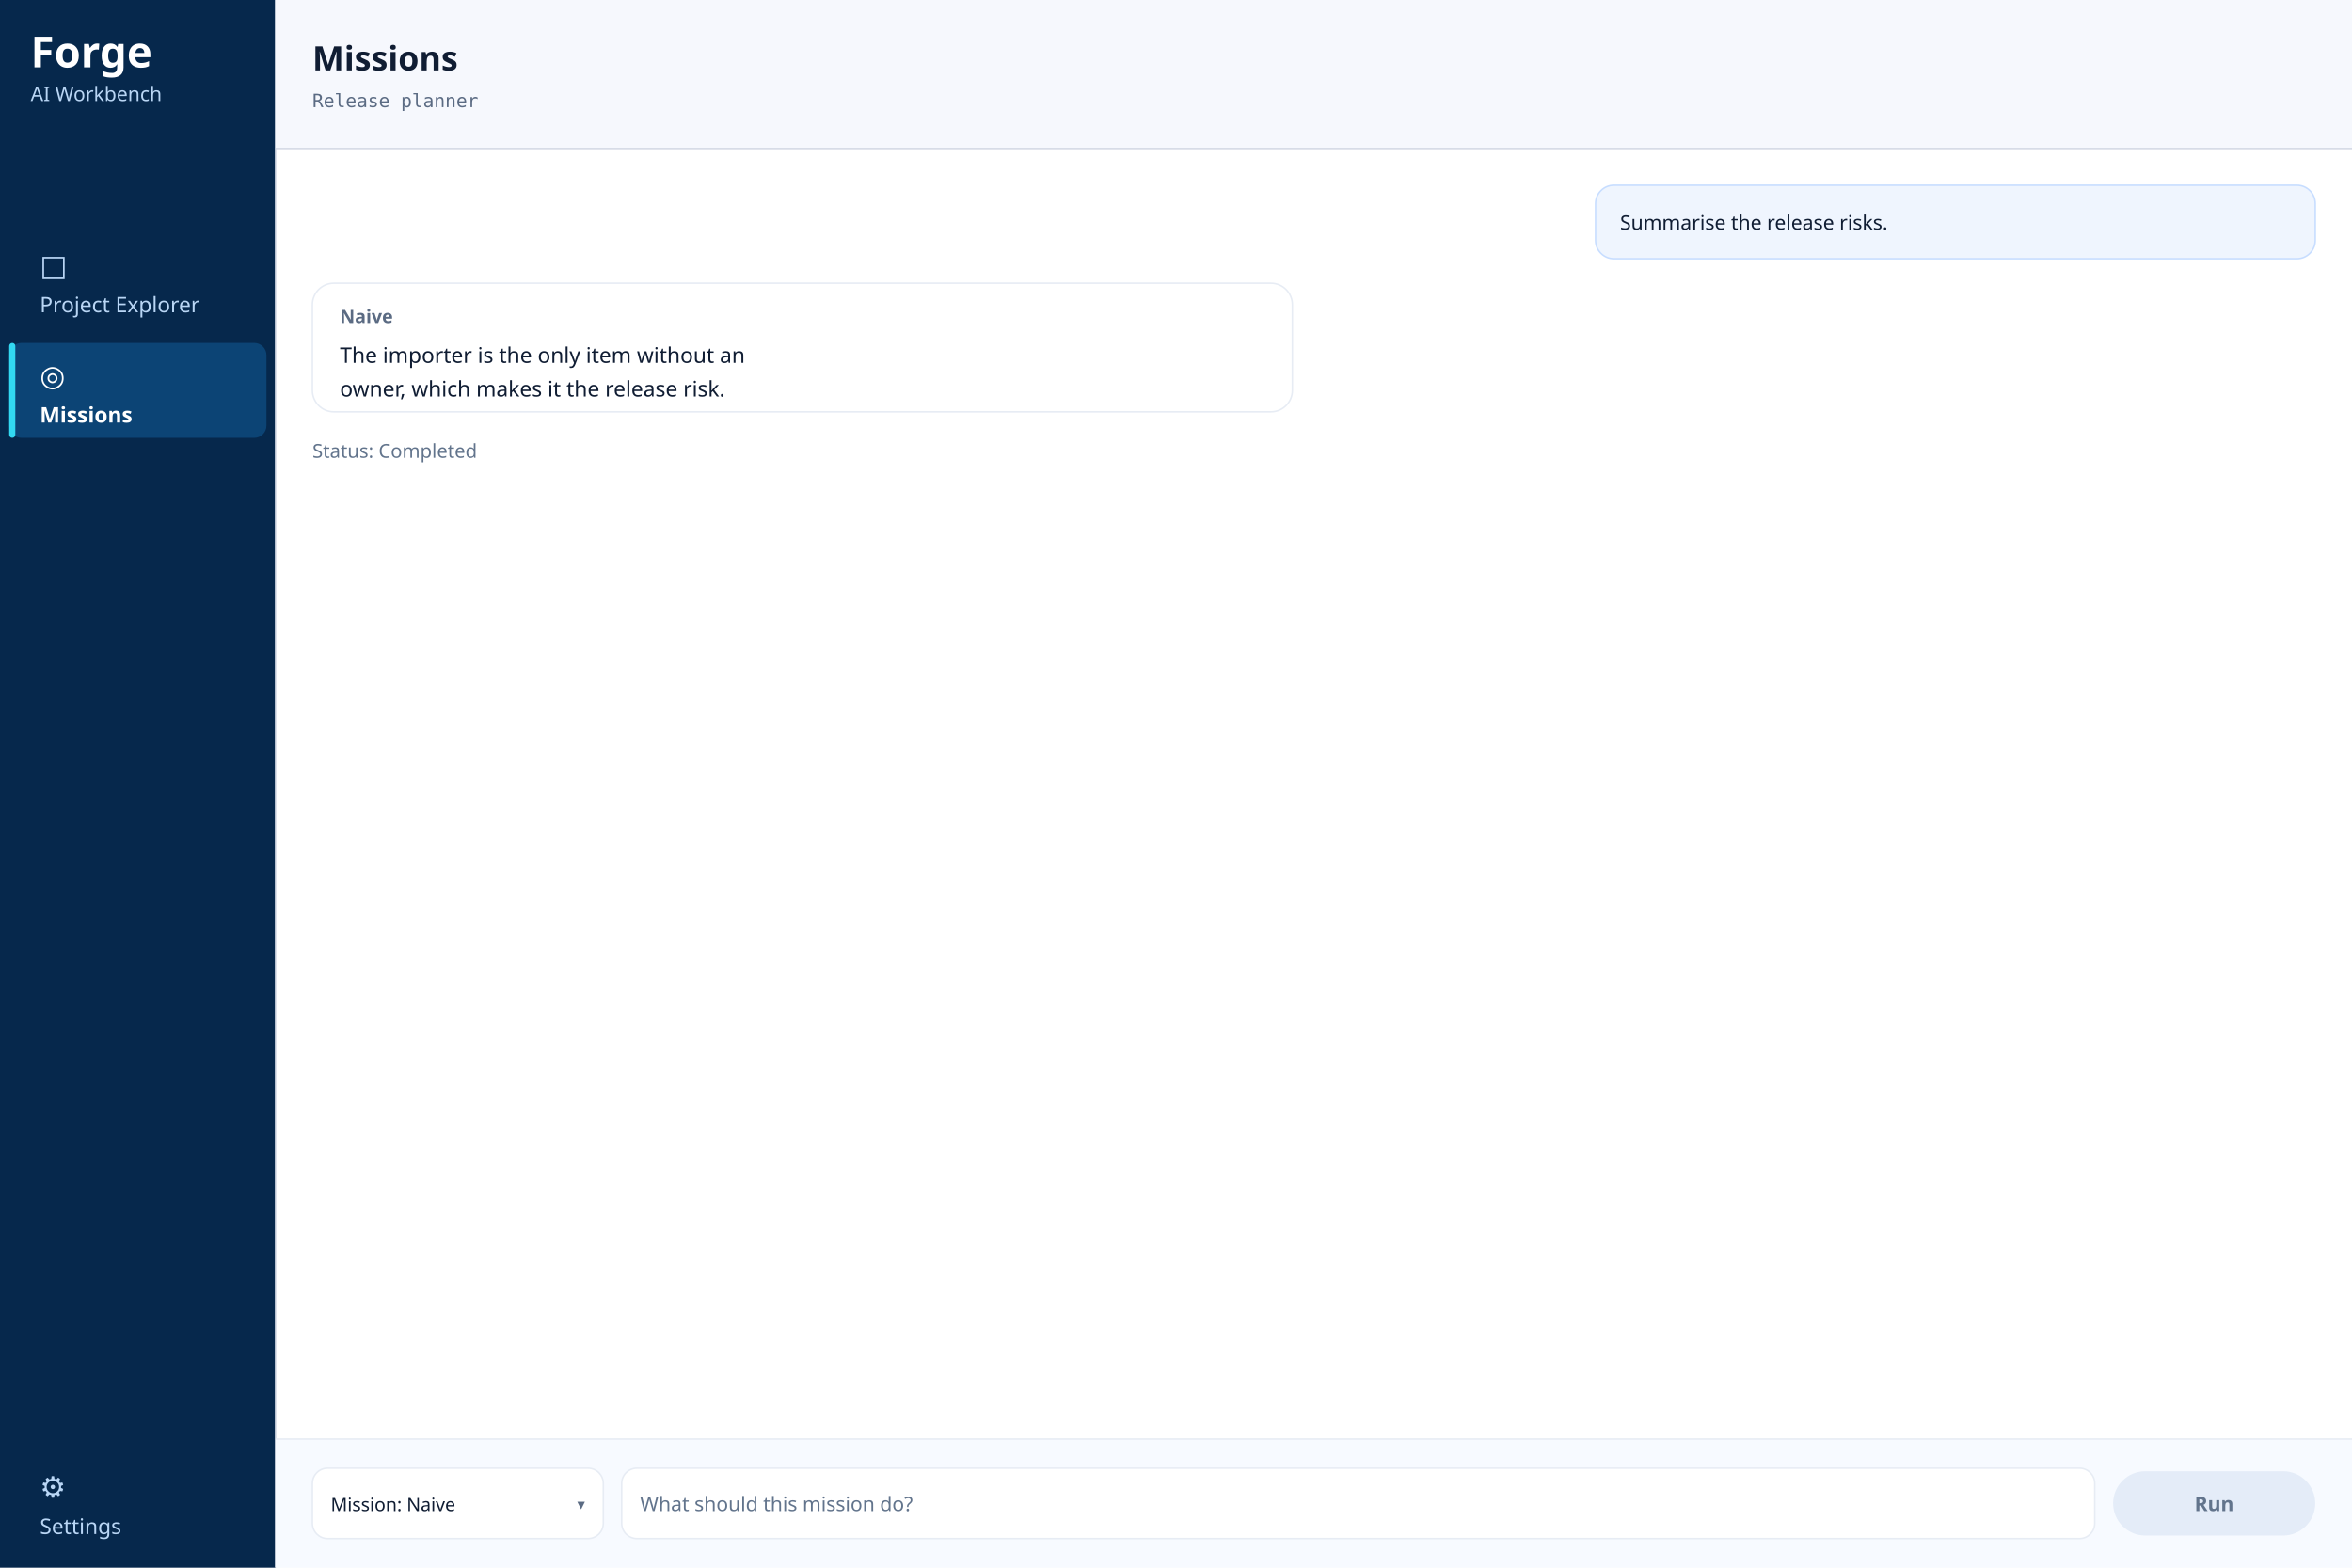
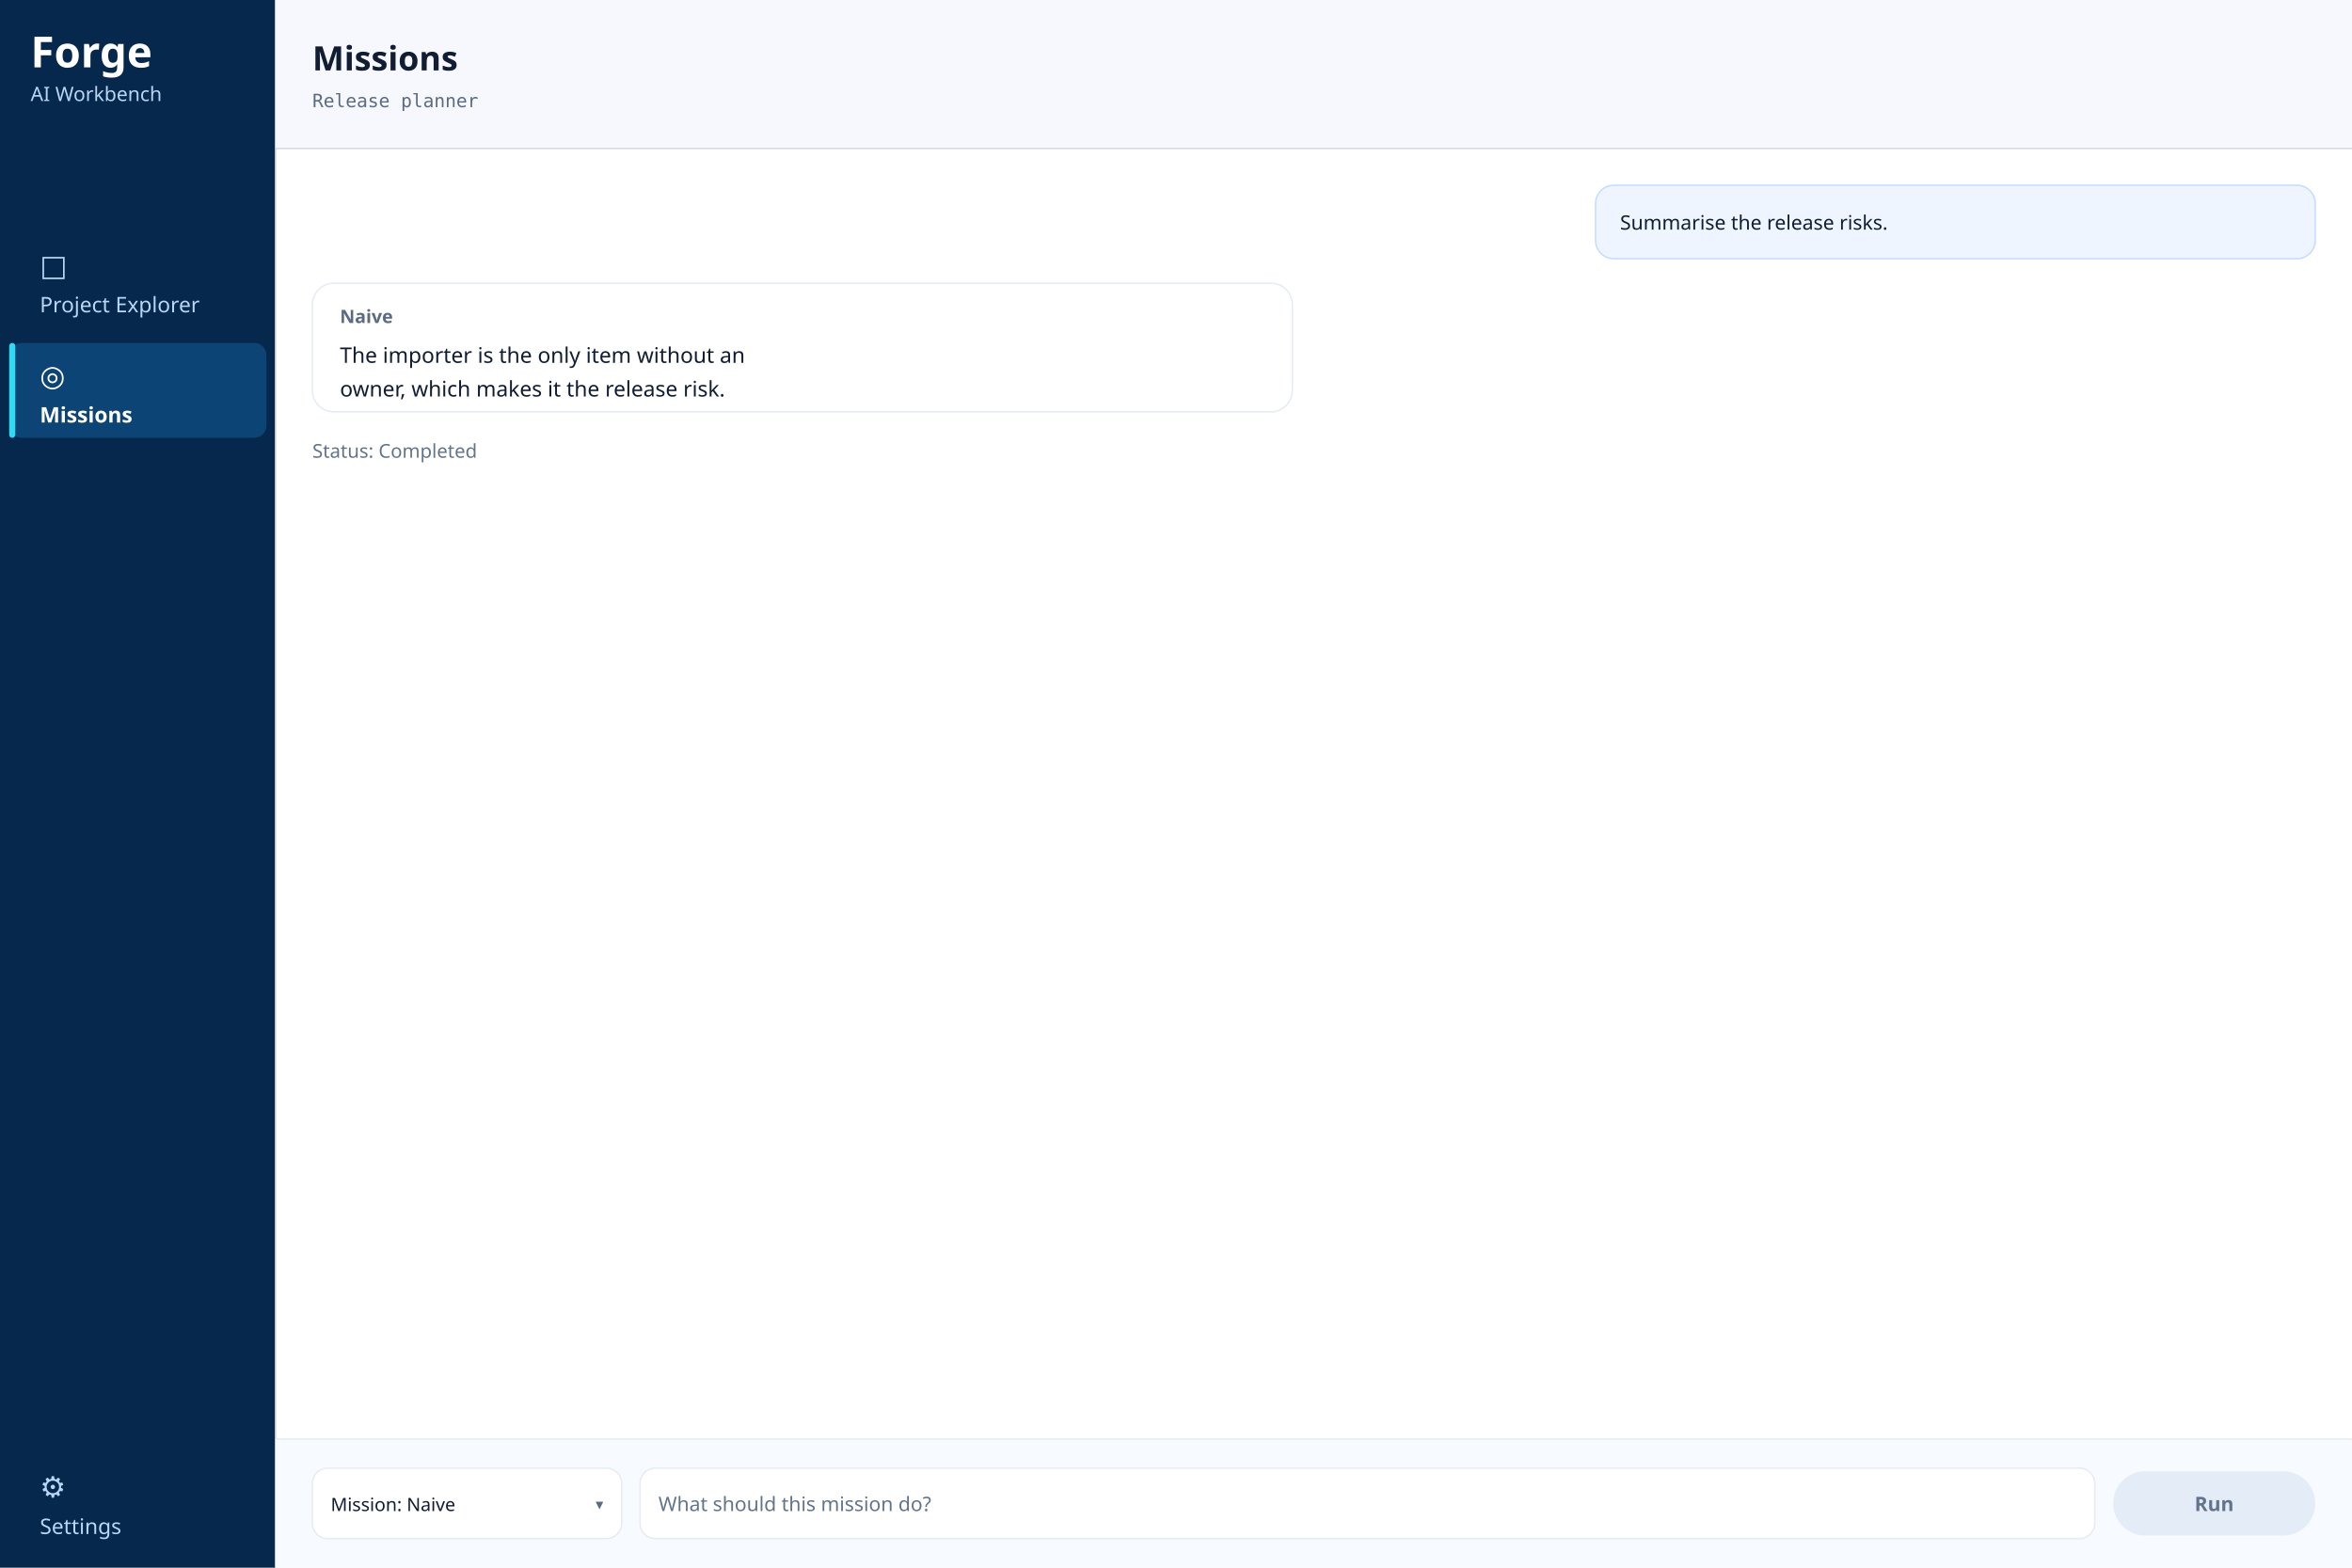
<svg xmlns="http://www.w3.org/2000/svg" viewBox="0 0 1536 1024" width="1536" height="1024" role="img">
  <rect x="0" y="0" width="1536" height="1024" fill="#f7faff" />
  <rect x="0" y="0" width="180" height="1024" fill="#06284c" />
  <text x="20" y="44" font-family="system-ui, sans-serif" font-size="28" font-weight="700" fill="#ffffff">Forge</text>
  <text x="20" y="66" font-family="system-ui, sans-serif" font-size="13" fill="#b9d6f5">AI Workbench</text>
  <text x="26" y="180" font-family="system-ui, sans-serif" font-size="19" fill="#b9d6f5">□</text>
  <text x="26" y="204" font-family="system-ui, sans-serif" font-size="14" fill="#b9d6f5">Project Explorer</text>
  <rect x="6" y="224" width="168" height="62" rx="8" fill="#0c4475" />
  <rect x="6" y="224" width="4" height="62" rx="2" fill="#32d9f2" />
  <text x="26" y="252" font-family="system-ui, sans-serif" font-size="19" fill="#ffffff">◎</text>
  <text x="26" y="276" font-family="system-ui, sans-serif" font-size="14" font-weight="600" fill="#ffffff">Missions</text>
  <text x="26" y="978" font-family="system-ui, sans-serif" font-size="19" fill="#b9d6f5">⚙</text>
  <text x="26" y="1002" font-family="system-ui, sans-serif" font-size="14" fill="#b9d6f5">Settings</text>
  <rect x="180" y="0" width="1356" height="1024" fill="#ffffff" />
  <line x1="180" y1="0" x2="180" y2="1024" stroke="#d5dae5" />
  <rect x="180" y="0" width="1356" height="97" fill="#f6f8fd" />
  <line x1="180" y1="97" x2="1536" y2="97" stroke="#d5dae5" />
  <text x="204" y="46" font-family="system-ui, sans-serif" font-size="22" font-weight="700" fill="#101d33">Missions</text>
  <text x="204" y="70" font-family="ui-monospace, monospace" font-size="12" fill="#5b6b83">Release planner</text>
  <rect x="1042" y="121" width="470" height="48" rx="12" fill="#eff5fe" stroke="#c7ddff" />
  <text x="1058" y="150.0" font-family="system-ui, sans-serif" font-size="13" fill="#101d33">Summarise the release risks.</text>
  <rect x="204" y="185" width="640" height="84" rx="14" fill="#ffffff" stroke="#e7ecf4" />
  <text x="222" y="211" font-family="system-ui, sans-serif" font-size="12" font-weight="600" fill="#5b6b83">Naive</text>
  <text x="222" y="237" font-family="system-ui, sans-serif" font-size="14" fill="#101d33">The importer is the only item without an</text>
  <text x="222" y="259" font-family="system-ui, sans-serif" font-size="14" fill="#101d33">owner, which makes it the release risk.</text>
  <text x="204" y="299" font-family="system-ui, sans-serif" font-size="12.5" fill="#62748c">Status: Completed</text>
  <rect x="180" y="940" width="1356" height="84" fill="#f7faff" />
  <line x1="180" y1="940" x2="1536" y2="940" stroke="#e7ecf4" />
-   <rect x="204" y="959.0" width="190" height="46" rx="10" fill="#ffffff" stroke="#e7ecf4" />
+   <rect x="204" y="959.0" width="202" height="46" rx="10" fill="#ffffff" stroke="#e7ecf4" />
  <text x="216" y="987.0" font-family="system-ui, sans-serif" font-size="12" fill="#101d33">Mission: Naive</text>
-   <text x="382" y="986.0" font-family="system-ui, sans-serif" font-size="10" text-anchor="end" fill="#5b6b83">▾</text>
-   <rect x="406" y="959.0" width="962" height="46" rx="10" fill="#ffffff" stroke="#e7ecf4" />
-   <text x="418" y="987.0" font-family="system-ui, sans-serif" font-size="13" fill="#62748c">What should this mission do?</text>
+   <text x="394" y="986.0" font-family="system-ui, sans-serif" font-size="10" text-anchor="end" fill="#5b6b83">▾</text>
+   <rect x="418" y="959.0" width="950" height="46" rx="10" fill="#ffffff" stroke="#e7ecf4" />
+   <text x="430" y="987.0" font-family="system-ui, sans-serif" font-size="13" fill="#62748c">What should this mission do?</text>
  <rect x="1380" y="961.0" width="132" height="42" rx="21.0" fill="#e4ecf8" />
  <text x="1446.0" y="987.0" font-family="system-ui, sans-serif" font-size="13" font-weight="600" text-anchor="middle" fill="#62748c">Run</text>
</svg>
